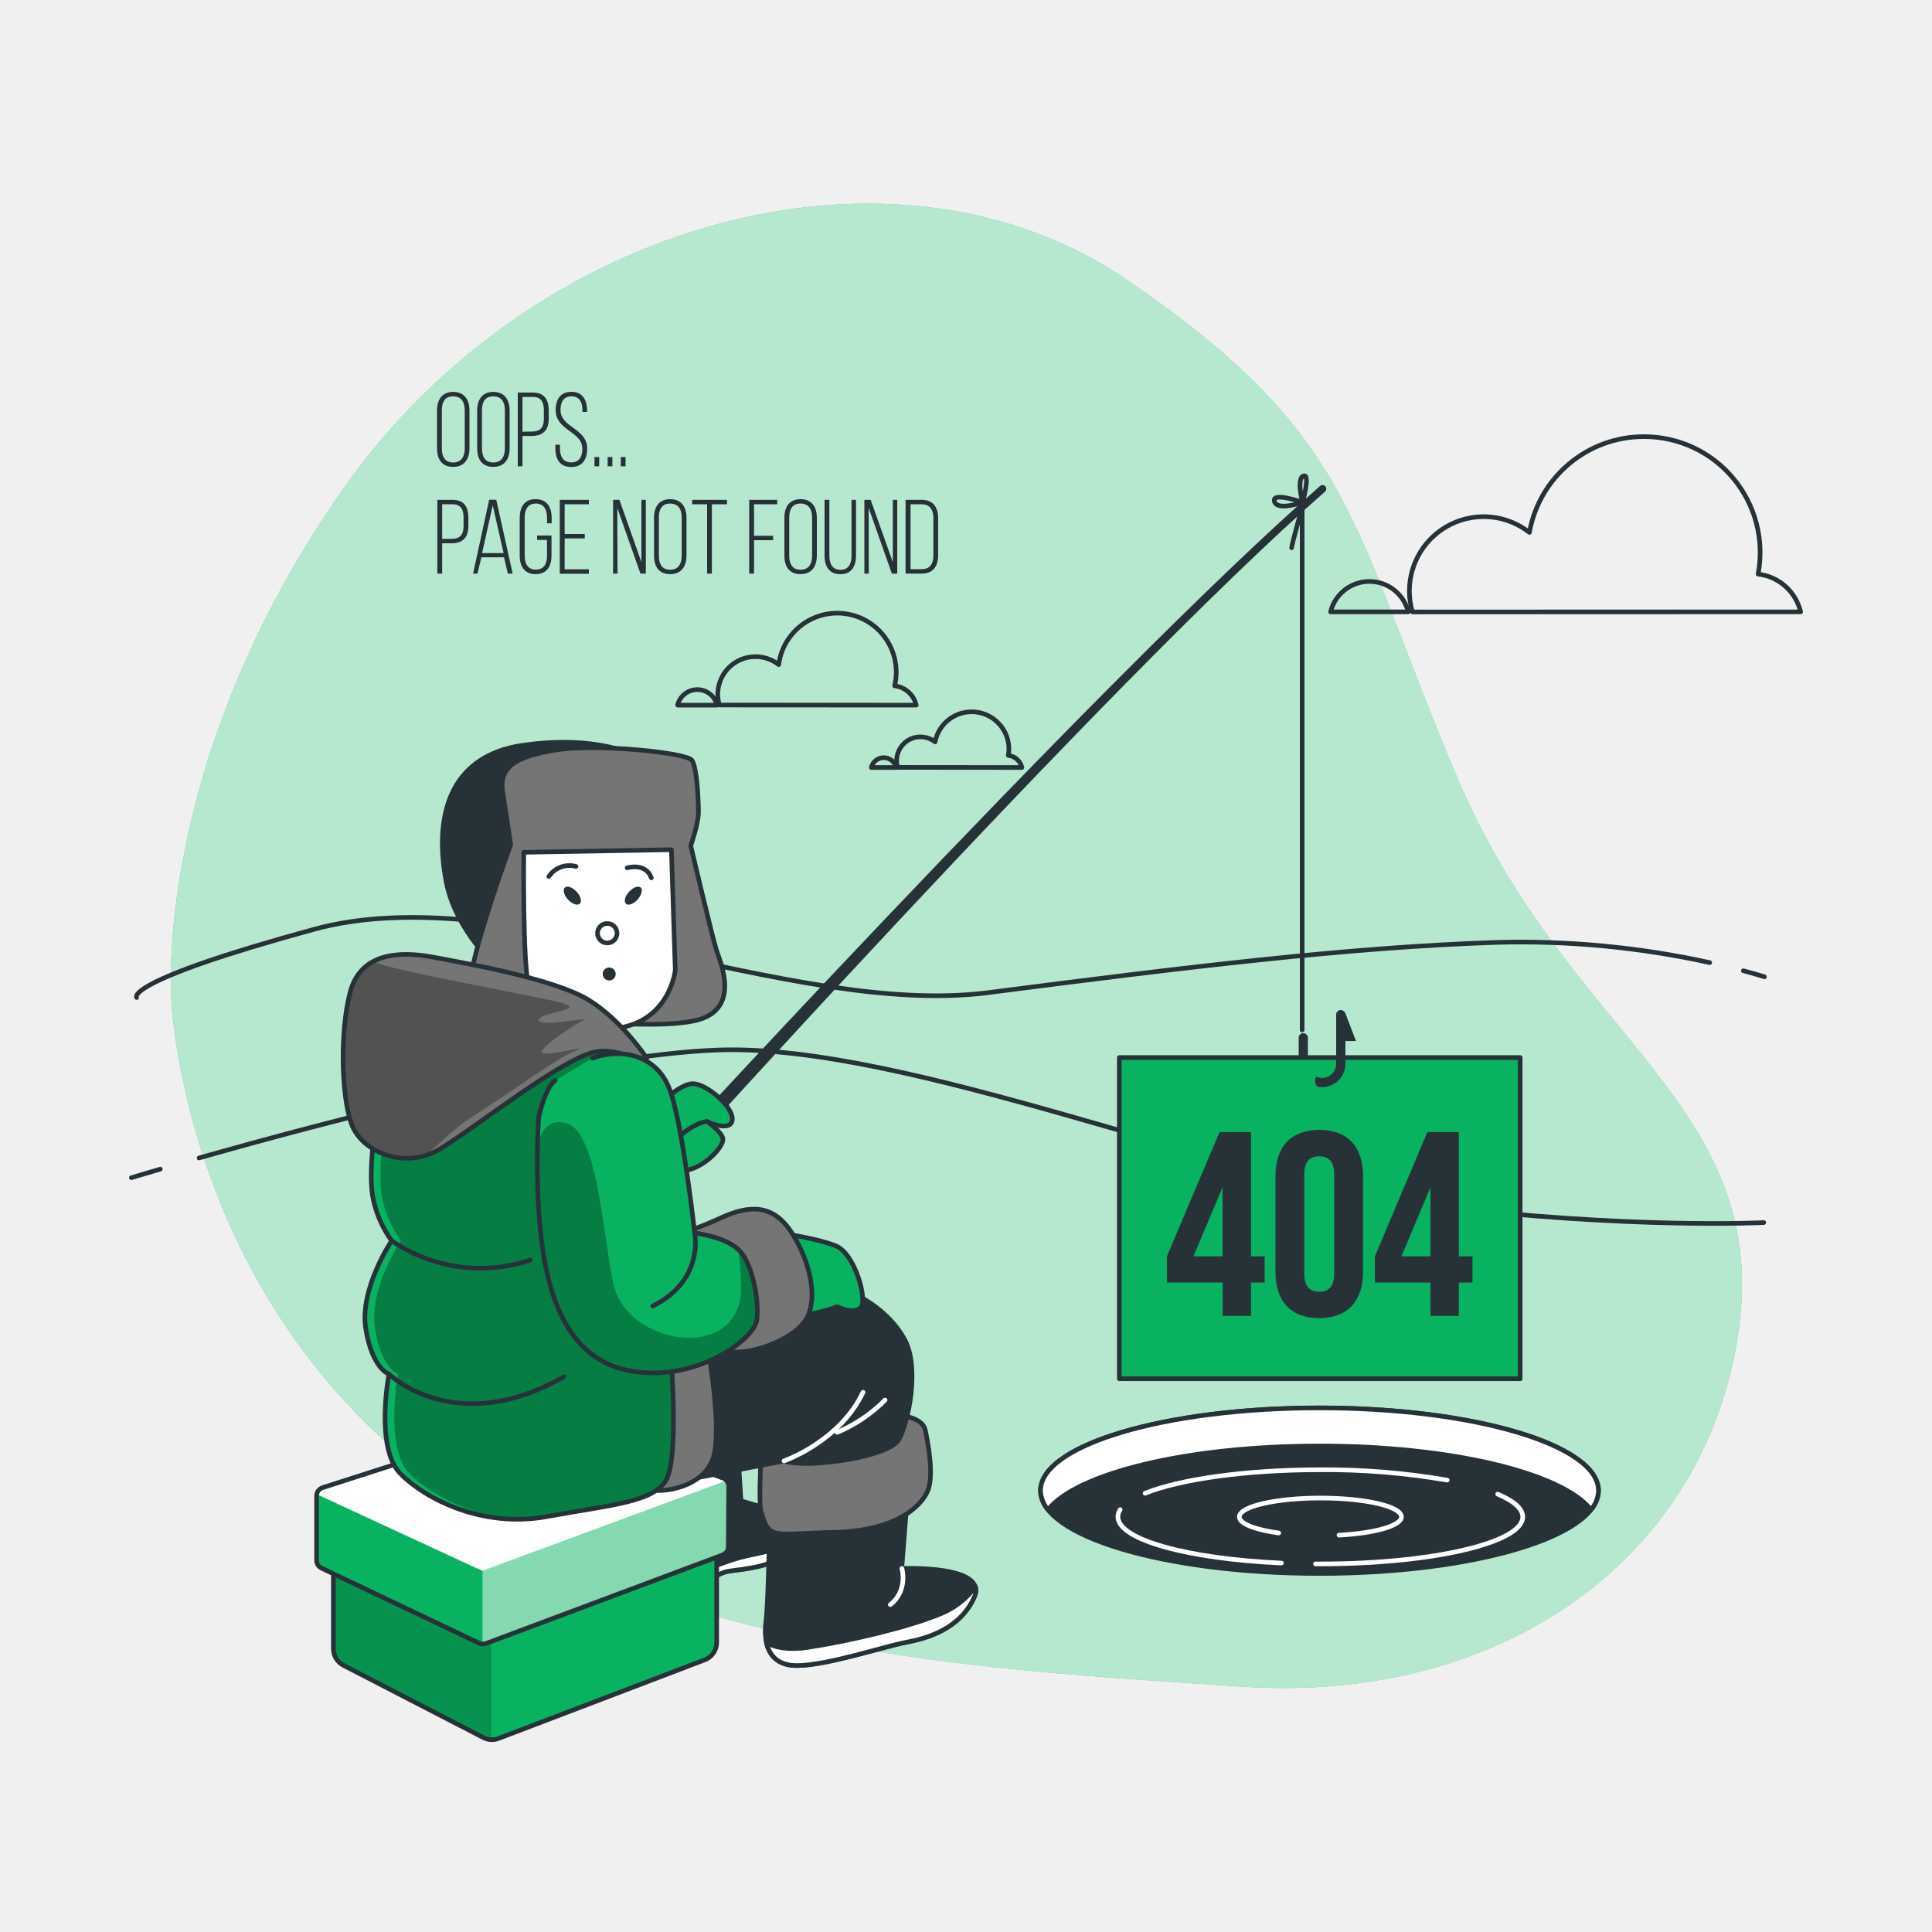
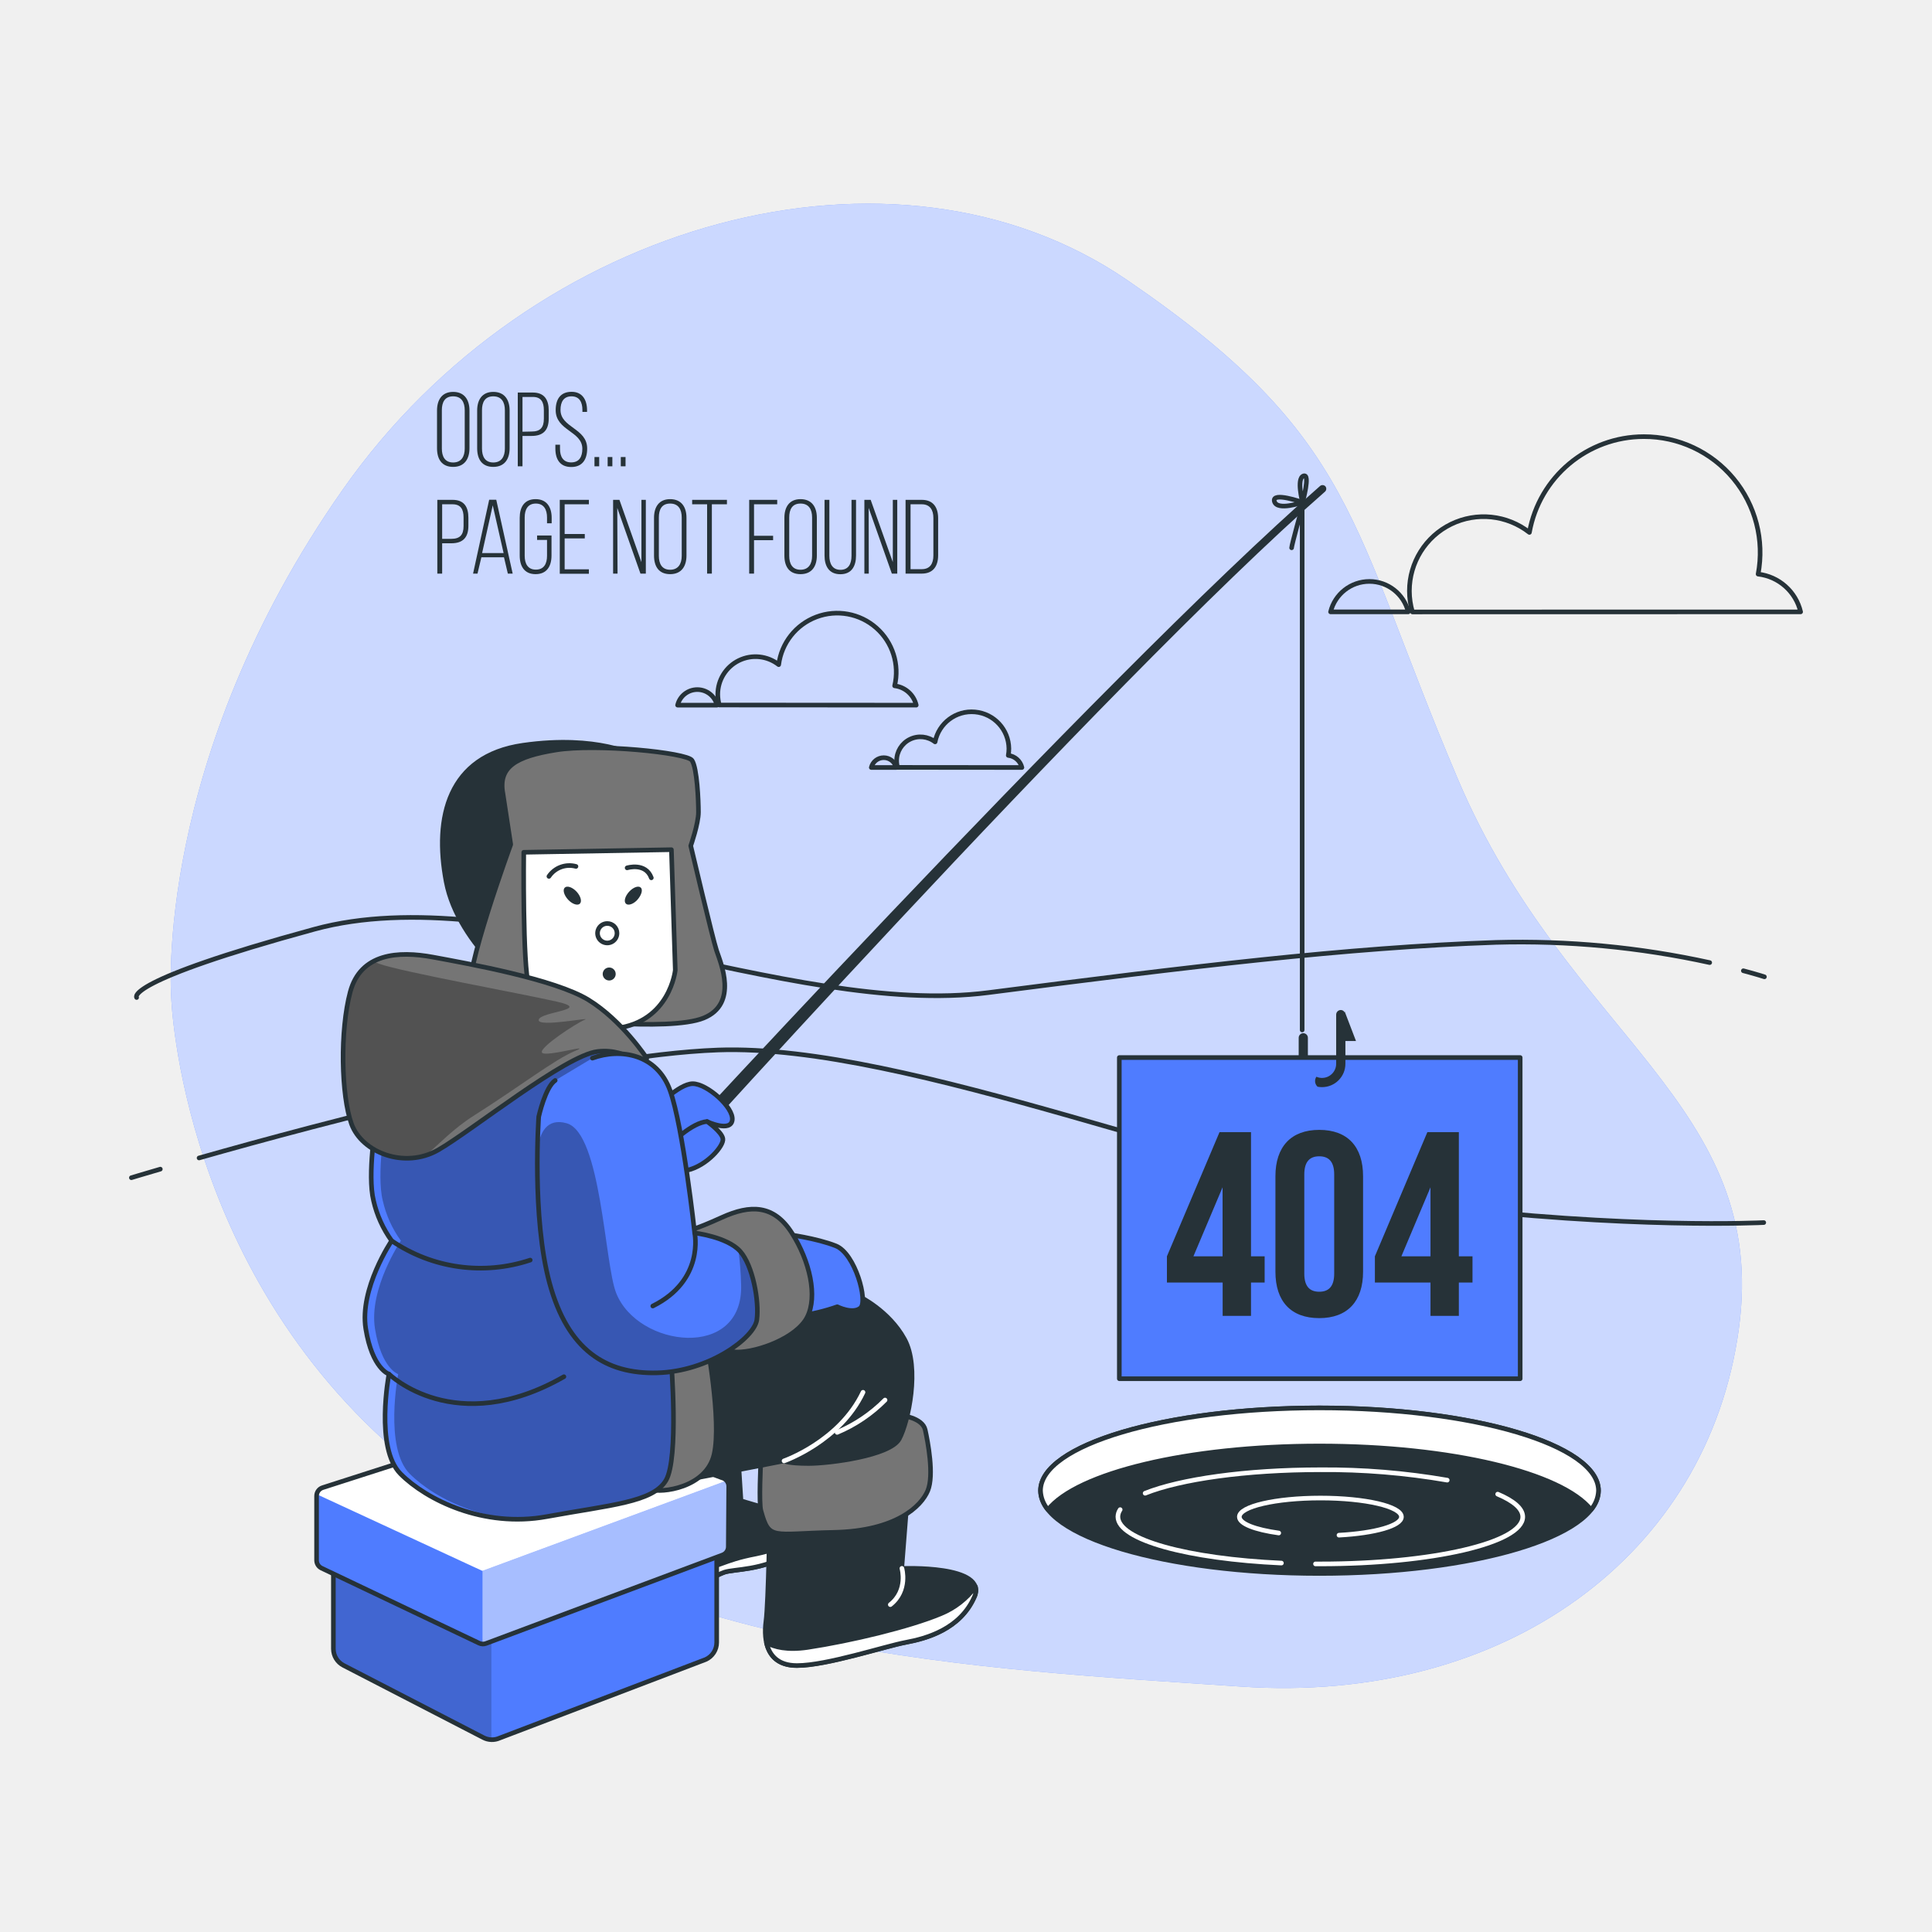
<svg xmlns="http://www.w3.org/2000/svg" viewBox="0 0 500 500">
  <defs>
    <clipPath id="freepik--clip-path--inject-79">
-       <path d="M86.28,404.22v22.52A4.84,4.84,0,0,0,88.9,431l36.2,18.69a4.81,4.81,0,0,0,4.19.12l53.33-20.33a4.84,4.84,0,0,0,2.86-4.41V397.85l-61,18.43Z" style="fill:#09B260;stroke:#263238;stroke-linecap:round;stroke-linejoin:round;stroke-width:1.193px" />
+       <path d="M86.28,404.22v22.52A4.84,4.84,0,0,0,88.9,431l36.2,18.69a4.81,4.81,0,0,0,4.19.12l53.33-20.33a4.84,4.84,0,0,0,2.86-4.41V397.85l-61,18.43Z" style="fill:#4f7cff;stroke:#263238;stroke-linecap:round;stroke-linejoin:round;stroke-width:1.193px" />
    </clipPath>
    <clipPath id="freepik--clip-path-2--inject-79">
      <path d="M142,366.2,83.5,385a2.26,2.26,0,0,0-1.57,2.16v16.68a2.27,2.27,0,0,0,1.29,2L124,425.25a2.27,2.27,0,0,0,1.77.08L187,402.42a2.27,2.27,0,0,0,1.48-2.12l.11-15.65a2.29,2.29,0,0,0-1.79-2.22l-43.64-16.29A2.36,2.36,0,0,0,142,366.2Z" style="fill:#fff;stroke:#263238;stroke-linecap:round;stroke-linejoin:round;stroke-width:1.193px" />
    </clipPath>
    <clipPath id="freepik--clip-path-3--inject-79">
-       <path d="M97.34,290.27S95,304,96.67,310.72a28.62,28.62,0,0,0,4.69,10.39s-8.38,12.4-6.7,22.78,6,11.73,6,11.73-3.68,19.11,3,25.81,21.45,14.07,37.87,11.06,27.48-3.69,30.83-9.39,1.34-30.83,1.34-30.83-.67-27.81-1.34-44.91-3-30.83-11.06-37.53-43.57,3.69-54.29,10.72S97.34,290.27,97.34,290.27Z" style="fill:#09B260;stroke:#263238;stroke-linecap:round;stroke-linejoin:round;stroke-width:1.193px" />
+       <path d="M97.34,290.27S95,304,96.67,310.72a28.62,28.62,0,0,0,4.69,10.39s-8.38,12.4-6.7,22.78,6,11.73,6,11.73-3.68,19.11,3,25.81,21.45,14.07,37.87,11.06,27.48-3.69,30.83-9.39,1.34-30.83,1.34-30.83-.67-27.81-1.34-44.91-3-30.83-11.06-37.53-43.57,3.69-54.29,10.72S97.34,290.27,97.34,290.27Z" style="fill:#4f7cff;stroke:#263238;stroke-linecap:round;stroke-linejoin:round;stroke-width:1.193px" />
    </clipPath>
    <clipPath id="freepik--clip-path-4--inject-79">
      <path d="M167.38,273.85s-6.36-9.72-15.08-15.08-31.16-9.38-40.21-11.06-18.77-1-21.45,9-2.35,26.81.33,34.18,13.74,11.73,22.46,6.71,32.84-24.47,41.22-25.47S166.71,277.54,167.38,273.85Z" style="fill:#757575;stroke:#263238;stroke-linecap:round;stroke-linejoin:round;stroke-width:1.193px" />
    </clipPath>
    <clipPath id="freepik--clip-path-5--inject-79">
-       <path d="M153.31,273.85c7.37-2.68,16.76-1,20.11,8.38s6.36,36.86,6.36,36.86,8.38,1,11.73,4.7,5,13.07,4.36,17.76-12.4,13.4-25.8,13.74-23.13-6-27.82-23.13S139.42,289,139.42,289s1.7-7.67,4.26-9.38" style="fill:#09B260;stroke:#263238;stroke-linecap:round;stroke-linejoin:round;stroke-width:1.193px" />
+       <path d="M153.31,273.85c7.37-2.68,16.76-1,20.11,8.38s6.36,36.86,6.36,36.86,8.38,1,11.73,4.7,5,13.07,4.36,17.76-12.4,13.4-25.8,13.74-23.13-6-27.82-23.13S139.42,289,139.42,289s1.7-7.67,4.26-9.38" style="fill:#4f7cff;stroke:#263238;stroke-linecap:round;stroke-linejoin:round;stroke-width:1.193px" />
    </clipPath>
  </defs>
  <g id="freepik--background-simple--inject-79">
-     <path d="M44.31,258.15s2.35,73,63.27,121.6,145.32,52.12,213.65,56.74S442,402.43,450,344s-44.3-75.63-72.63-142.2-25.81-88.44-85.75-129.38S137.86,56.57,88.7,126.71,44.31,258.15,44.31,258.15Z" style="fill:#09B260" />
+     <path d="M44.31,258.15s2.35,73,63.27,121.6,145.32,52.12,213.65,56.74S442,402.43,450,344s-44.3-75.63-72.63-142.2-25.81-88.44-85.75-129.38S137.86,56.57,88.7,126.71,44.31,258.15,44.31,258.15Z" style="fill:#4f7cff" />
    <path d="M44.31,258.15s2.35,73,63.27,121.6,145.32,52.12,213.65,56.74S442,402.43,450,344s-44.3-75.63-72.63-142.2-25.81-88.44-85.75-129.38S137.86,56.57,88.7,126.71,44.31,258.15,44.31,258.15Z" style="fill:#fff;opacity:0.7" />
  </g>
  <g id="freepik--Hole--inject-79">
    <ellipse cx="341.49" cy="385.79" rx="72.2" ry="21.42" style="fill:#263238;stroke:#263238;stroke-linecap:round;stroke-linejoin:round;stroke-width:1.193px" />
    <path d="M341.49,374.22c34.15,0,62.75,7,70.26,16.49a8,8,0,0,0,1.94-4.92c0-11.84-32.33-21.43-72.2-21.43s-72.21,9.59-72.21,21.43a8,8,0,0,0,1.94,4.92C278.73,381.26,307.33,374.22,341.49,374.22Z" style="fill:#fff;stroke:#263238;stroke-linecap:round;stroke-linejoin:round;stroke-width:1.193px" />
    <path d="M331.63,404.52c-24.12-1.09-42.32-6-42.32-12a3.33,3.33,0,0,1,.59-1.83" style="fill:none;stroke:#fff;stroke-linecap:round;stroke-linejoin:round;stroke-width:1.193px" />
    <path d="M387.6,386.68c4.13,1.75,6.49,3.75,6.49,5.88,0,6.73-23.46,12.18-52.39,12.18h-1.25" style="fill:none;stroke:#fff;stroke-linecap:round;stroke-linejoin:round;stroke-width:1.193px" />
    <path d="M296.36,386.45c9.07-3.63,26-6.08,45.34-6.08a184.43,184.43,0,0,1,32.84,2.69" style="fill:none;stroke:#fff;stroke-linecap:round;stroke-linejoin:round;stroke-width:1.193px" />
    <path d="M330.94,396.74c-6.11-.85-10.2-2.4-10.2-4.18,0-2.69,9.39-4.87,21-4.87s20.95,2.18,20.95,4.87c0,2.31-6.9,4.24-16.16,4.74" style="fill:none;stroke:#fff;stroke-linecap:round;stroke-linejoin:round;stroke-width:1.193px" />
  </g>
  <g id="freepik--Landscape--inject-79">
    <path d="M51.52,299.68c31.49-8.95,97.75-26.61,134.32-27.94C235,270,318,305.68,369.82,311.93s86.64,4.47,86.64,4.47" style="fill:none;stroke:#263238;stroke-linecap:round;stroke-linejoin:round;stroke-width:1.193px" />
    <path d="M34,304.79s2.72-.83,7.49-2.22" style="fill:none;stroke:#263238;stroke-linecap:round;stroke-linejoin:round;stroke-width:1.193px" />
    <path d="M442.47,249.12a228.34,228.34,0,0,0-55.3-5.23c-38.42,1.29-80,6.37-131.41,13s-124.62-30-174.4-16.41-46,17.68-46,17.68" style="fill:none;stroke:#263238;stroke-linecap:round;stroke-linejoin:round;stroke-width:1.193px" />
    <path d="M456.63,252.8s-1.94-.64-5.45-1.57" style="fill:none;stroke:#263238;stroke-linecap:round;stroke-linejoin:round;stroke-width:1.193px" />
  </g>
  <g id="freepik--Clouds--inject-79">
    <path d="M364.45,158.35a10.35,10.35,0,0,0-20.1,0Z" style="fill:none;stroke:#263238;stroke-linecap:round;stroke-linejoin:round;stroke-width:1.193px" />
    <path d="M466,158.35a12.81,12.81,0,0,0-11-9.77A30,30,0,0,0,425.42,113a30.08,30.08,0,0,0-29.61,24.79,19.22,19.22,0,0,0-31.06,15.16,19.41,19.41,0,0,0,.79,5.42Z" style="fill:none;stroke:#263238;stroke-linecap:round;stroke-linejoin:round;stroke-width:1.193px" />
    <path d="M185.57,182.49a5.25,5.25,0,0,0-10.21,0Z" style="fill:none;stroke:#263238;stroke-linecap:round;stroke-linejoin:round;stroke-width:1.193px" />
    <path d="M237.12,182.49a6.52,6.52,0,0,0-5.59-5,15.27,15.27,0,1,0-30-5.48,9.76,9.76,0,0,0-15.77,7.69,10.06,10.06,0,0,0,.4,2.76Z" style="fill:none;stroke:#263238;stroke-linecap:round;stroke-linejoin:round;stroke-width:1.193px" />
    <path d="M231.93,198.63a3.31,3.31,0,0,0-6.44,0Z" style="fill:none;stroke:#263238;stroke-linecap:round;stroke-linejoin:round;stroke-width:1.193px" />
    <path d="M264.47,198.63a4.1,4.1,0,0,0-3.53-3.13,9.48,9.48,0,0,0,.16-1.77A9.64,9.64,0,0,0,242,192a6.16,6.16,0,0,0-9.95,4.86,6.25,6.25,0,0,0,.25,1.74Z" style="fill:none;stroke:#263238;stroke-linecap:round;stroke-linejoin:round;stroke-width:1.193px" />
  </g>
  <g id="freepik--Character--inject-79">
    <path d="M162.65,313.83a1.89,1.89,0,0,1-1-.27,2,2,0,0,1-.7-2.67c.49-.86,124.13-135.69,180.7-185.13a1,1,0,0,1,1.36.1,1,1,0,0,1-.1,1.38C286.62,176.47,164.81,312,164.32,312.85A1.92,1.92,0,0,1,162.65,313.83Z" style="fill:#263238" />
-     <path d="M169.48,287s6.13-6.54,9.81-6.54,10.63,6.13,10.22,9.4-6.54.41-6.54.41-5.73,7.77-11.45,6.54S169.48,287,169.48,287Z" style="fill:#09B260;stroke:#263238;stroke-linecap:round;stroke-linejoin:round;stroke-width:1.193px" />
-     <path d="M183,290.25s3.75,2.6,4.08,4.43-4.16,7-9.15,8.16-7.66-1.67-6.16-4.33S179.22,290.49,183,290.25Z" style="fill:#09B260;stroke:#263238;stroke-linecap:round;stroke-linejoin:round;stroke-width:1.193px" />
+     <path d="M169.48,287s6.13-6.54,9.81-6.54,10.63,6.13,10.22,9.4-6.54.41-6.54.41-5.73,7.77-11.45,6.54S169.48,287,169.48,287Z" style="fill:#4f7cff;stroke:#263238;stroke-linecap:round;stroke-linejoin:round;stroke-width:1.193px" />
+     <path d="M183,290.25s3.75,2.6,4.08,4.43-4.16,7-9.15,8.16-7.66-1.67-6.16-4.33S179.22,290.49,183,290.25Z" style="fill:#4f7cff;stroke:#263238;stroke-linecap:round;stroke-linejoin:round;stroke-width:1.193px" />
    <path d="M337,266.56V131.27s-2.73,9.79-2.73,10.5" style="fill:none;stroke:#263238;stroke-linecap:round;stroke-linejoin:round;stroke-width:1.193px" />
-     <rect x="289.68" y="273.69" width="103.74" height="83.12" style="fill:#09B260;stroke:#263238;stroke-linecap:round;stroke-linejoin:round;stroke-width:1.193px" />
+     <rect x="289.68" y="273.69" width="103.74" height="83.12" style="fill:#4f7cff;stroke:#263238;stroke-linecap:round;stroke-linejoin:round;stroke-width:1.193px" />
    <path d="M338.48,273.34v-4.76a1.19,1.19,0,0,0-2.38,0v4.76Z" style="fill:#263238" />
    <path d="M348,261.76l0,.24a1.15,1.15,0,0,0-1-.61,1.2,1.2,0,0,0-1.2,1.2V275.3a3.67,3.67,0,0,1-3.66,3.67,3.57,3.57,0,0,1-1.46-.31,2,2,0,0,0,.3,2.58,6.34,6.34,0,0,0,1.16.11,6.05,6.05,0,0,0,6.05-6.05v-5.89h2.74Z" style="fill:#263238" />
    <path d="M337.1,130s2.12-7.53.24-6.83S337.1,130,337.1,130Z" style="fill:none;stroke:#263238;stroke-linecap:round;stroke-linejoin:round;stroke-width:1.193px" />
    <path d="M337.1,130s-8-2.83-7.29-.24S337.1,130,337.1,130Z" style="fill:none;stroke:#263238;stroke-linecap:round;stroke-linejoin:round;stroke-width:1.193px" />
    <path d="M164.59,195.63s-9.87-5.53-29.23-2.76-23.05,18.73-19.89,35.32,21.47,30.64,24.24,29.46-.79-38.32,5.53-45.43,26.86-5.92,28-11.45S164.59,195.63,164.59,195.63Z" style="fill:#263238;stroke:#263238;stroke-linecap:round;stroke-linejoin:round;stroke-width:1.193px" />
    <path d="M130.18,205.48l2,13.07s-12.4,33.85-10.39,38.55,20.77,6.36,20.77,6.36,30.5,3.69,39.55,0,4.36-14.41,3.35-17.42-6.7-27.15-6.7-27.15,2-5.7,2-8.71-.34-11.4-1.68-13.41-24.8-4.36-35.19-2.68S128.84,198.45,130.18,205.48Z" style="fill:#757575;stroke:#263238;stroke-linecap:round;stroke-linejoin:round;stroke-width:1.193px" />
    <path d="M135.55,220.57s-.34,29.15,1.34,34.85,8.38,12.4,22.45,10.72,15.42-15.08,15.42-15.08l-1-31.16Z" style="fill:#fff;stroke:#263238;stroke-linecap:round;stroke-linejoin:round;stroke-width:1.193px" />
    <path d="M159.68,241.51a2.52,2.52,0,1,1-2.52-2.51A2.51,2.51,0,0,1,159.68,241.51Z" style="fill:none;stroke:#263238;stroke-miterlimit:10;stroke-width:1.193px" />
    <path d="M159.34,252.07a1.68,1.68,0,1,1-1.67-1.68A1.67,1.67,0,0,1,159.34,252.07Z" style="fill:#263238" />
    <path d="M149.22,230.76c1.07,1.16,1.44,2.55.84,3.12s-2,.09-3.05-1.06-1.45-2.54-.84-3.11S148.15,229.61,149.22,230.76Z" style="fill:#263238" />
    <path d="M162.83,230.76c-1.07,1.16-1.45,2.55-.84,3.12s2,.09,3-1.06,1.45-2.54.84-3.11S163.9,229.61,162.83,230.76Z" style="fill:#263238" />
    <path d="M142.06,226.81a6.4,6.4,0,0,1,7-2.58" style="fill:none;stroke:#263238;stroke-linecap:round;stroke-linejoin:round;stroke-width:1.193px" />
    <path d="M162.3,224.6s4.78-1.47,6.26,2.58" style="fill:none;stroke:#263238;stroke-linecap:round;stroke-linejoin:round;stroke-width:1.193px" />
    <path d="M178.44,411.62s5.27-3.16,8.19-4.4a8,8,0,0,1,.84-.33c2.58-.86,9.89-.43,16.76-4.73s3.44-9.46-1.72-10.75-10.74-3-10.74-3l-1.29-20.21s-15.48,4.3-20.64,6.45-2.15,32.67-1.72,35.25S168.55,414.2,178.44,411.62Z" style="fill:#263238;stroke:#263238;stroke-linecap:round;stroke-linejoin:round;stroke-width:1.193px" />
    <path d="M195.64,402.16c-9,1.72-9,3.44-18.92,5.16a38.38,38.38,0,0,1-8.83.72c.1.92.18,1.57.23,1.86.43,2.58.43,4.3,10.32,1.72,0,0,5.27-3.16,8.19-4.4a8,8,0,0,1,.84-.33c2.58-.86,9.89-.43,16.76-4.73,2.21-1.37,3.34-2.84,3.71-4.24A51.56,51.56,0,0,1,195.64,402.16Z" style="fill:#fff;stroke:#263238;stroke-linecap:round;stroke-linejoin:round;stroke-width:1.193px" />
    <path d="M199.22,391.15s-.33,23.46-1,28.48.33,11.4,8,11.4,22.79-5,28.15-6,14.08-3.36,17.76-11.73-18.76-7.38-18.76-7.38l1.34-17.09S211.62,393.49,199.22,391.15Z" style="fill:#263238;stroke:#263238;stroke-linecap:round;stroke-linejoin:round;stroke-width:1.193px" />
    <path d="M252.17,413.27a3.74,3.74,0,0,0,.28-2.63,21,21,0,0,1-9,7c-8,3.35-23.13,7-34.52,8.72-5.21.76-8.51-.09-10.58-1.23.74,3.25,2.91,5.92,7.9,5.92,7.71,0,22.79-5,28.15-6S248.49,421.64,252.17,413.27Z" style="fill:#fff;stroke:#263238;stroke-linecap:round;stroke-linejoin:round;stroke-width:1.193px" />
    <path d="M233.41,405.89s1.67,5.7-3,9.39" style="fill:none;stroke:#fff;stroke-linecap:round;stroke-linejoin:round;stroke-width:1.193px" />
    <path d="M196.88,378.75s-.52,10.19.05,12.23c2.14,7.74,2.82,5.93,18.91,5.59s22.59-6.76,24.27-10.78,0-12.74-.67-15.76-6-4-8.05-3.68S197.88,375.4,196.88,378.75Z" style="fill:#757575;stroke:#263238;stroke-linecap:round;stroke-linejoin:round;stroke-width:1.193px" />
-     <path d="M86.28,404.22v22.52A4.84,4.84,0,0,0,88.9,431l36.2,18.69a4.81,4.81,0,0,0,4.19.12l53.33-20.33a4.84,4.84,0,0,0,2.86-4.41V397.85l-61,18.43Z" style="fill:#09B260" />
+     <path d="M86.28,404.22v22.52A4.84,4.84,0,0,0,88.9,431l36.2,18.69a4.81,4.81,0,0,0,4.19.12l53.33-20.33a4.84,4.84,0,0,0,2.86-4.41V397.85l-61,18.43Z" style="fill:#4f7cff" />
    <g style="clip-path:url(#freepik--clip-path--inject-79)">
      <path d="M127.17,415.47l-2.68.81L86.28,404.22v22.52A4.84,4.84,0,0,0,88.9,431l36.2,18.69a4.76,4.76,0,0,0,2.07.54Z" style="opacity:0.18" />
    </g>
    <path d="M86.28,404.22v22.52A4.84,4.84,0,0,0,88.9,431l36.2,18.69a4.81,4.81,0,0,0,4.19.12l53.33-20.33a4.84,4.84,0,0,0,2.86-4.41V397.85l-61,18.43Z" style="fill:none;stroke:#263238;stroke-linecap:round;stroke-linejoin:round;stroke-width:1.193px" />
    <path d="M142,366.2,83.5,385a2.26,2.26,0,0,0-1.57,2.16v16.68a2.27,2.27,0,0,0,1.29,2L124,425.25a2.27,2.27,0,0,0,1.77.08L187,402.42a2.27,2.27,0,0,0,1.48-2.12l.11-15.65a2.29,2.29,0,0,0-1.79-2.22l-43.64-16.29A2.36,2.36,0,0,0,142,366.2Z" style="fill:#fff" />
    <g style="clip-path:url(#freepik--clip-path-2--inject-79)">
-       <path d="M123.93,425.24h0a2.27,2.27,0,0,0,1.77.08L187,402.42a2.27,2.27,0,0,0,1.48-2.12l.11-15.65a2.2,2.2,0,0,0-.54-1.45l-63.25,23.36Z" style="fill:#09B260" />
+       <path d="M123.93,425.24h0a2.27,2.27,0,0,0,1.77.08L187,402.42a2.27,2.27,0,0,0,1.48-2.12l.11-15.65a2.2,2.2,0,0,0-.54-1.45l-63.25,23.36Z" style="fill:#4f7cff" />
      <path d="M123.93,425.24h0a2.27,2.27,0,0,0,1.77.08L187,402.42a2.27,2.27,0,0,0,1.48-2.12l.11-15.65a2.2,2.2,0,0,0-.54-1.45l-63.25,23.36Z" style="fill:#fff;opacity:0.5" />
-       <path d="M81.93,387.11v16.68a2.27,2.27,0,0,0,1.29,2L124,425.25a2.24,2.24,0,0,0,.87.22V406.56L82,386.72A1.67,1.67,0,0,0,81.93,387.11Z" style="fill:#09B260" />
+       <path d="M81.93,387.11v16.68a2.27,2.27,0,0,0,1.29,2L124,425.25a2.24,2.24,0,0,0,.87.22V406.56L82,386.72A1.67,1.67,0,0,0,81.93,387.11Z" style="fill:#4f7cff" />
    </g>
    <path d="M142,366.2,83.5,385a2.26,2.26,0,0,0-1.57,2.16v16.68a2.27,2.27,0,0,0,1.29,2L124,425.25a2.27,2.27,0,0,0,1.77.08L187,402.42a2.27,2.27,0,0,0,1.48-2.12l.11-15.65a2.29,2.29,0,0,0-1.79-2.22l-43.64-16.29A2.36,2.36,0,0,0,142,366.2Z" style="fill:none;stroke:#263238;stroke-linecap:round;stroke-linejoin:round;stroke-width:1.193px" />
    <path d="M222.35,335.52s7.7,3.68,11.73,11.06,1,21.44-1.35,25.8-18.09,6.37-23.45,6.37-6.37-.67-6.37-.67-17.09,3.35-27.82,5.36-8-23.12-4.69-34.52,22.12-17.09,29.83-17.09S222.35,335.52,222.35,335.52Z" style="fill:#263238;stroke:#263238;stroke-linecap:round;stroke-linejoin:round;stroke-width:1.193px" />
    <path d="M202.91,378.08s14.41-5,20.44-17.76" style="fill:none;stroke:#fff;stroke-linecap:round;stroke-linejoin:round;stroke-width:1.193px" />
    <path d="M216.65,370.7a38.27,38.27,0,0,0,12.4-8.37" style="fill:none;stroke:#fff;stroke-linecap:round;stroke-linejoin:round;stroke-width:1.193px" />
    <path d="M182.8,346.58s4,21.11,2,29.82-13.74,10.06-16.42,9.05-1.34-21.78-1.34-32.17S177.44,343.56,182.8,346.58Z" style="fill:#757575;stroke:#263238;stroke-linecap:round;stroke-linejoin:round;stroke-width:1.193px" />
-     <path d="M97.34,290.27S95,304,96.67,310.72a28.62,28.62,0,0,0,4.69,10.39s-8.38,12.4-6.7,22.78,6,11.73,6,11.73-3.68,19.11,3,25.81,21.45,14.07,37.87,11.06,27.48-3.69,30.83-9.39,1.34-30.83,1.34-30.83-.67-27.81-1.34-44.91-3-30.83-11.06-37.53-43.57,3.69-54.29,10.72S97.34,290.27,97.34,290.27Z" style="fill:#09B260" />
+     <path d="M97.34,290.27S95,304,96.67,310.72a28.62,28.62,0,0,0,4.69,10.39s-8.38,12.4-6.7,22.78,6,11.73,6,11.73-3.68,19.11,3,25.81,21.45,14.07,37.87,11.06,27.48-3.69,30.83-9.39,1.34-30.83,1.34-30.83-.67-27.81-1.34-44.91-3-30.83-11.06-37.53-43.57,3.69-54.29,10.72S97.34,290.27,97.34,290.27Z" style="fill:#4f7cff" />
    <g style="clip-path:url(#freepik--clip-path-3--inject-79)">
      <path d="M99.73,290.27s-2.35,13.74-.67,20.45a28.43,28.43,0,0,0,4.69,10.39s-8.38,12.4-6.7,22.78,6,11.73,6,11.73-3.69,19.11,3,25.81S127.54,395.5,144,392.49s27.49-3.69,30.84-9.39,1.34-30.83,1.34-30.83-.67-27.81-1.34-44.91-3-30.83-11.06-37.53-43.57,3.69-54.29,10.72S99.73,290.27,99.73,290.27Z" style="opacity:0.3" />
    </g>
    <path d="M97.34,290.27S95,304,96.67,310.72a28.62,28.62,0,0,0,4.69,10.39s-8.38,12.4-6.7,22.78,6,11.73,6,11.73-3.68,19.11,3,25.81,21.45,14.07,37.87,11.06,27.48-3.69,30.83-9.39,1.34-30.83,1.34-30.83-.67-27.81-1.34-44.91-3-30.83-11.06-37.53-43.57,3.69-54.29,10.72S97.34,290.27,97.34,290.27Z" style="fill:none;stroke:#263238;stroke-linecap:round;stroke-linejoin:round;stroke-width:1.193px" />
    <path d="M101.36,321.11a40.77,40.77,0,0,0,35.86,5" style="fill:none;stroke:#263238;stroke-linecap:round;stroke-linejoin:round;stroke-width:1.193px" />
    <path d="M100.69,355.62s17.09,16.76,45.25.67" style="fill:none;stroke:#263238;stroke-linecap:round;stroke-linejoin:round;stroke-width:1.193px" />
    <path d="M167.38,273.85s-6.36-9.72-15.08-15.08-31.16-9.38-40.21-11.06-18.77-1-21.45,9-2.35,26.81.33,34.18,13.74,11.73,22.46,6.71,32.84-24.47,41.22-25.47S166.71,277.54,167.38,273.85Z" style="fill:#757575" />
    <g style="clip-path:url(#freepik--clip-path-4--inject-79)">
      <path d="M148.79,272c5.11-2.13-7.67,1.7-8.52.42s8.94-7.66,11.07-8.51-12.35,2.13-11.92,0,14.05-2.56,4.68-4.69-40-7.67-46-9.8a4.94,4.94,0,0,1-1.29-.64,11.92,11.92,0,0,0-6.17,8c-2.68,10.05-2.35,26.81.33,34.18,2.34,6.42,11,10.55,19,8.2,3.69-3,7.1-6.94,12.87-10.57C134.31,281.33,143.68,274.09,148.79,272Z" style="opacity:0.3" />
    </g>
    <path d="M167.38,273.85s-6.36-9.72-15.08-15.08-31.16-9.38-40.21-11.06-18.77-1-21.45,9-2.35,26.81.33,34.18,13.74,11.73,22.46,6.71,32.84-24.47,41.22-25.47S166.71,277.54,167.38,273.85Z" style="fill:none;stroke:#263238;stroke-linecap:round;stroke-linejoin:round;stroke-width:1.193px" />
-     <path d="M203.58,319.43s7.71,1,12.73,3,8.38,14.41,6.37,16.08-6-.33-6-.33a49.07,49.07,0,0,1-9.72,2.34C202.91,340.88,198.55,321.78,203.58,319.43Z" style="fill:#09B260;stroke:#263238;stroke-linecap:round;stroke-linejoin:round;stroke-width:1.193px" />
+     <path d="M203.58,319.43s7.71,1,12.73,3,8.38,14.41,6.37,16.08-6-.33-6-.33a49.07,49.07,0,0,1-9.72,2.34C202.91,340.88,198.55,321.78,203.58,319.43Z" style="fill:#4f7cff;stroke:#263238;stroke-linecap:round;stroke-linejoin:round;stroke-width:1.193px" />
    <path d="M178.11,318.42s1.34,0,8.71-3.35,13.41-3.35,18.1,4,6.7,16.43,4,21.79-12.73,9.05-18.1,9.05-6-7-6-7-.67-11.06-4-15.08S176.77,319.43,178.11,318.42Z" style="fill:#757575;stroke:#263238;stroke-linecap:round;stroke-linejoin:round;stroke-width:1.193px" />
-     <path d="M153.31,273.85c7.37-2.68,16.76-1,20.11,8.38s6.36,36.86,6.36,36.86,8.38,1,11.73,4.7,5,13.07,4.36,17.76-12.4,13.4-25.8,13.74-23.13-6-27.82-23.13S139.42,289,139.42,289s1.7-7.67,4.26-9.38" style="fill:#09B260" />
+     <path d="M153.31,273.85c7.37-2.68,16.76-1,20.11,8.38s6.36,36.86,6.36,36.86,8.38,1,11.73,4.7,5,13.07,4.36,17.76-12.4,13.4-25.8,13.74-23.13-6-27.82-23.13S139.42,289,139.42,289s1.7-7.67,4.26-9.38" style="fill:#4f7cff" />
    <g style="clip-path:url(#freepik--clip-path-5--inject-79)">
      <path d="M195.87,341.55c.67-4.69-1-14.08-4.36-17.76-.13-.15-.29-.29-.43-.43a85.25,85.25,0,0,1,.72,9.08c.67,19.67-26.82,16.38-32.36,2.13-3-7.67-3.84-41.32-12.78-43.87-5.16-1.47-6.92,2.57-7.48,6.26-.18,9.65.14,24.52,3.07,35.2,4.69,17.1,14.41,23.46,27.82,23.13S195.2,346.24,195.87,341.55Z" style="opacity:0.3" />
    </g>
    <path d="M153.31,273.85c7.37-2.68,16.76-1,20.11,8.38s6.36,36.86,6.36,36.86,8.38,1,11.73,4.7,5,13.07,4.36,17.76-12.4,13.4-25.8,13.74-23.13-6-27.82-23.13S139.42,289,139.42,289s1.7-7.67,4.26-9.38" style="fill:none;stroke:#263238;stroke-linecap:round;stroke-linejoin:round;stroke-width:1.193px" />
    <path d="M179.78,319.09S182.4,331.3,168.94,338" style="fill:none;stroke:#263238;stroke-linecap:round;stroke-linejoin:round;stroke-width:1.193px" />
  </g>
  <g id="freepik--Text--inject-79">
    <path d="M113.1,106.25c0-2.78,1.28-4.83,4.17-4.83s4.23,2,4.23,4.83V116c0,2.78-1.29,4.83-4.23,4.83s-4.17-2-4.17-4.83Zm1.25,9.84c0,2.08.82,3.6,2.92,3.6s3-1.52,3-3.6v-9.92c0-2.07-.84-3.6-3-3.6s-2.92,1.53-2.92,3.6Z" style="fill:#263238" />
    <path d="M123.49,106.25c0-2.78,1.28-4.83,4.17-4.83s4.23,2,4.23,4.83V116c0,2.78-1.28,4.83-4.23,4.83s-4.17-2-4.17-4.83Zm1.25,9.84c0,2.08.82,3.6,2.92,3.6s3-1.52,3-3.6v-9.92c0-2.07-.84-3.6-3-3.6s-2.92,1.53-2.92,3.6Z" style="fill:#263238" />
    <path d="M137.92,101.59c2.94,0,4.09,1.85,4.09,4.63v2.08c0,3-1.4,4.52-4.42,4.52h-2.37v7.86H134V101.59Zm-.33,10.09c2.21,0,3.16-1,3.16-3.3v-2.24c0-2.07-.71-3.41-2.83-3.41h-2.7v9Z" style="fill:#263238" />
    <path d="M151.93,106.2v.4h-1.2v-.49c0-2-.76-3.54-2.83-3.54s-2.84,1.5-2.84,3.52c0,4.63,6.9,4.71,6.9,10,0,2.75-1.2,4.77-4.12,4.77s-4.11-2-4.11-4.77v-1h1.2v1.06c0,2,.79,3.52,2.89,3.52s2.89-1.48,2.89-3.52c0-4.58-6.9-4.66-6.9-10,0-2.86,1.25-4.72,4.06-4.75S151.93,103.44,151.93,106.2Z" style="fill:#263238" />
    <path d="M155.07,118.28v2.4h-1.22v-2.4Z" style="fill:#263238" />
    <path d="M158.48,118.28v2.4h-1.22v-2.4Z" style="fill:#263238" />
    <path d="M161.89,118.28v2.4h-1.23v-2.4Z" style="fill:#263238" />
    <path d="M117.13,129.36c3,0,4.09,1.85,4.09,4.64v2.07c0,3-1.39,4.53-4.41,4.53h-2.38v7.85h-1.25V129.36Zm-.32,10.09c2.2,0,3.16-1,3.16-3.3v-2.24c0-2.07-.71-3.4-2.84-3.4h-2.7v8.94Z" style="fill:#263238" />
    <path d="M124.58,144.22l-1,4.23h-1.15l4.17-19.12h1.83l4.25,19.12h-1.25l-1-4.23Zm.19-1.09h5.56l-2.81-12.35Z" style="fill:#263238" />
    <path d="M142.77,134v1.42h-1.2v-1.5c0-2-.79-3.6-2.89-3.6s-2.89,1.56-2.89,3.6v9.93c0,2,.79,3.57,2.89,3.57s2.89-1.53,2.89-3.57v-4.12H139v-1.14h3.73v5.18c0,2.75-1.2,4.82-4.12,4.82s-4.11-2.07-4.11-4.82V134c0-2.75,1.2-4.82,4.11-4.82S142.77,131.27,142.77,134Z" style="fill:#263238" />
    <path d="M151.34,138.2v1.14h-5.21v8h6.27v1.15h-7.53V129.36h7.53v1.15h-6.27v7.69Z" style="fill:#263238" />
    <path d="M159.82,148.45h-1.15V129.36h1.64L166,145.48V129.36h1.14v19.09h-1.39l-6-17Z" style="fill:#263238" />
    <path d="M169.26,134c0-2.78,1.28-4.82,4.17-4.82s4.23,2,4.23,4.82v9.77c0,2.78-1.29,4.82-4.23,4.82s-4.17-2-4.17-4.82Zm1.25,9.85c0,2.07.82,3.6,2.92,3.6s3-1.53,3-3.6v-9.93c0-2.07-.84-3.6-3-3.6s-2.92,1.53-2.92,3.6Z" style="fill:#263238" />
    <path d="M183,148.45V130.51h-3.87v-1.15h9v1.15h-3.9v17.94Z" style="fill:#263238" />
    <path d="M200.08,138.66v1.14h-4.94v8.65h-1.25V129.36h7.25v1.15h-6v8.15Z" style="fill:#263238" />
    <path d="M203,134c0-2.78,1.28-4.82,4.17-4.82s4.23,2,4.23,4.82v9.77c0,2.78-1.28,4.82-4.23,4.82s-4.17-2-4.17-4.82Zm1.25,9.85c0,2.07.82,3.6,2.92,3.6s3-1.53,3-3.6v-9.93c0-2.07-.84-3.6-3-3.6s-2.92,1.53-2.92,3.6Z" style="fill:#263238" />
    <path d="M214.64,143.84c0,2,.77,3.63,2.87,3.63s2.86-1.58,2.86-3.63V129.36h1.17v14.43c0,2.72-1.14,4.82-4.06,4.82s-4.09-2.1-4.09-4.82V129.36h1.25Z" style="fill:#263238" />
    <path d="M224.84,148.45H223.7V129.36h1.63l5.73,16.12V129.36h1.15v19.09h-1.4l-6-17Z" style="fill:#263238" />
    <path d="M238.56,129.36c2.95,0,4.23,1.94,4.23,4.75v9.59c0,2.81-1.28,4.75-4.23,4.75h-4.2V129.36Zm0,17.94c2.13,0,3-1.44,3-3.54v-9.71c0-2.1-.9-3.54-3-3.54h-2.91V147.3Z" style="fill:#263238" />
    <path d="M302,325.13,315.61,293h8.15v32.13h3.53v6.79h-3.53v8.63h-7.34v-8.63H302Zm14.4,0V307.27l-7.54,17.86Z" style="fill:#263238" />
    <path d="M330.08,304.41c0-7.6,4-12,11.34-12s11.34,4.35,11.34,12v24.72c0,7.61-4,12-11.34,12s-11.34-4.35-11.34-12Zm7.47,25.2c0,3.4,1.49,4.69,3.87,4.69s3.87-1.29,3.87-4.69V303.94c0-3.4-1.5-4.69-3.87-4.69s-3.87,1.29-3.87,4.69Z" style="fill:#263238" />
    <path d="M355.82,325.13,369.4,293h8.15v32.13h3.53v6.79h-3.53v8.63h-7.34v-8.63H355.82Zm14.39,0V307.27l-7.53,17.86Z" style="fill:#263238" />
  </g>
</svg>
